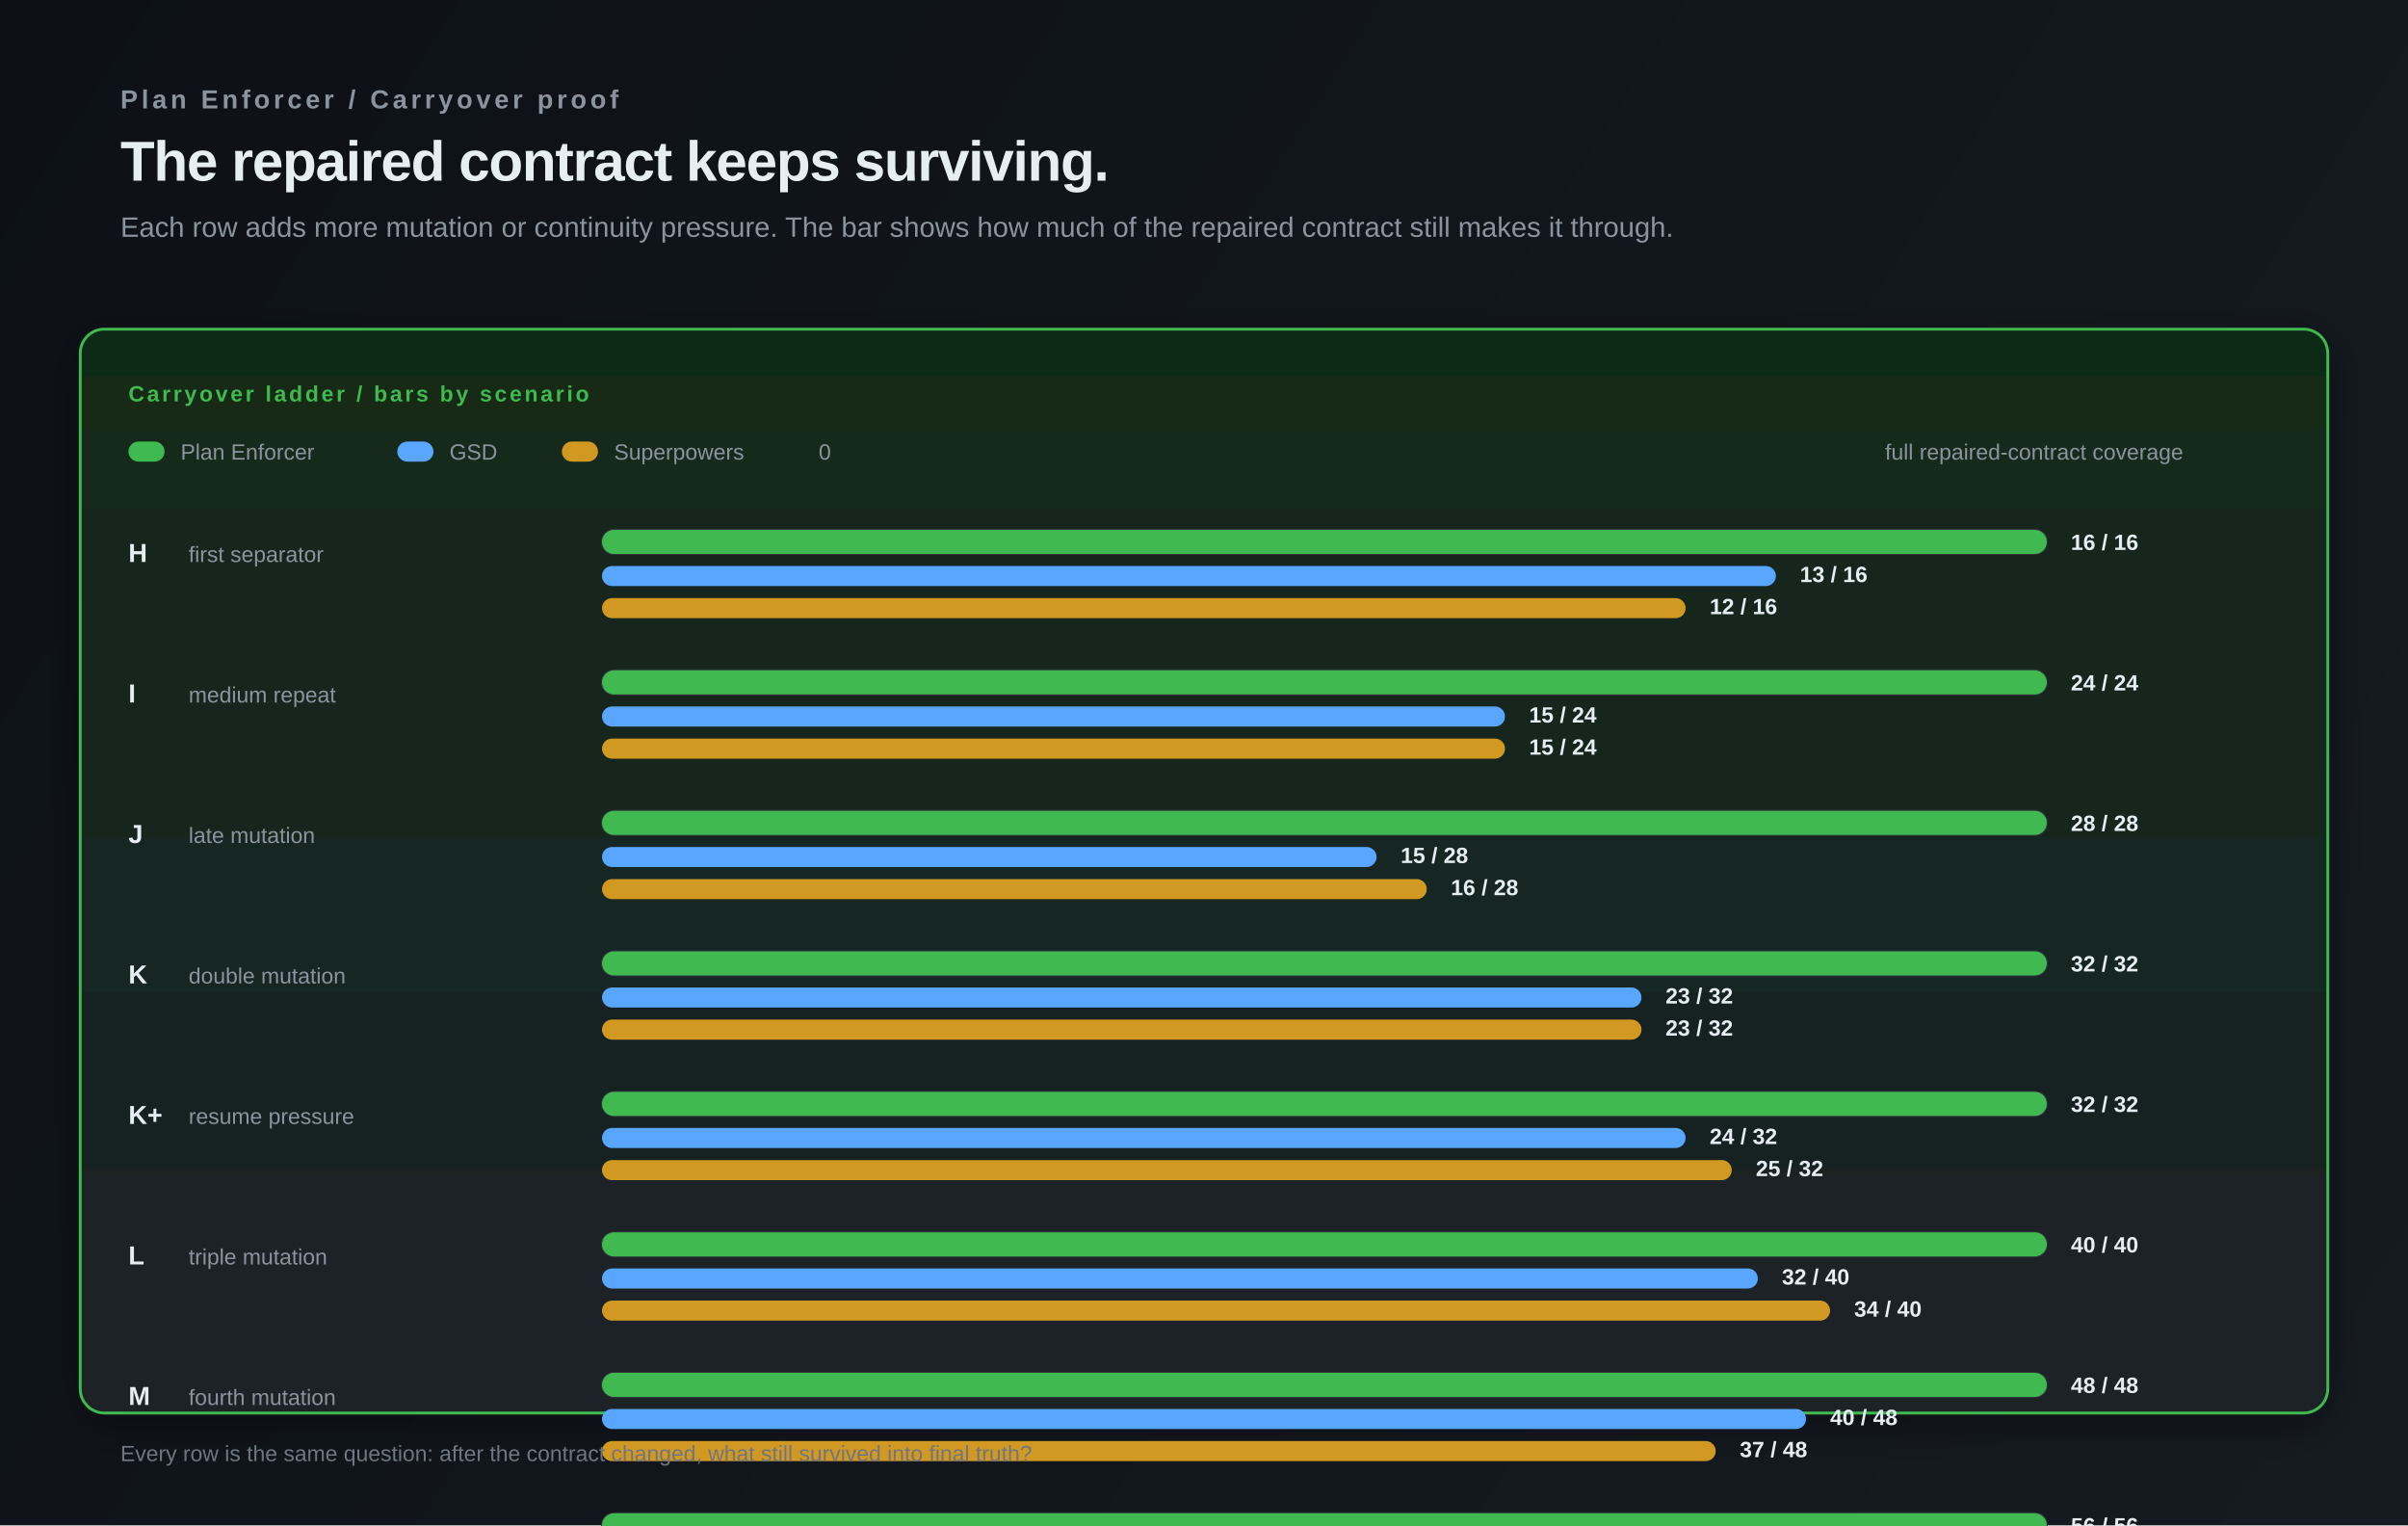
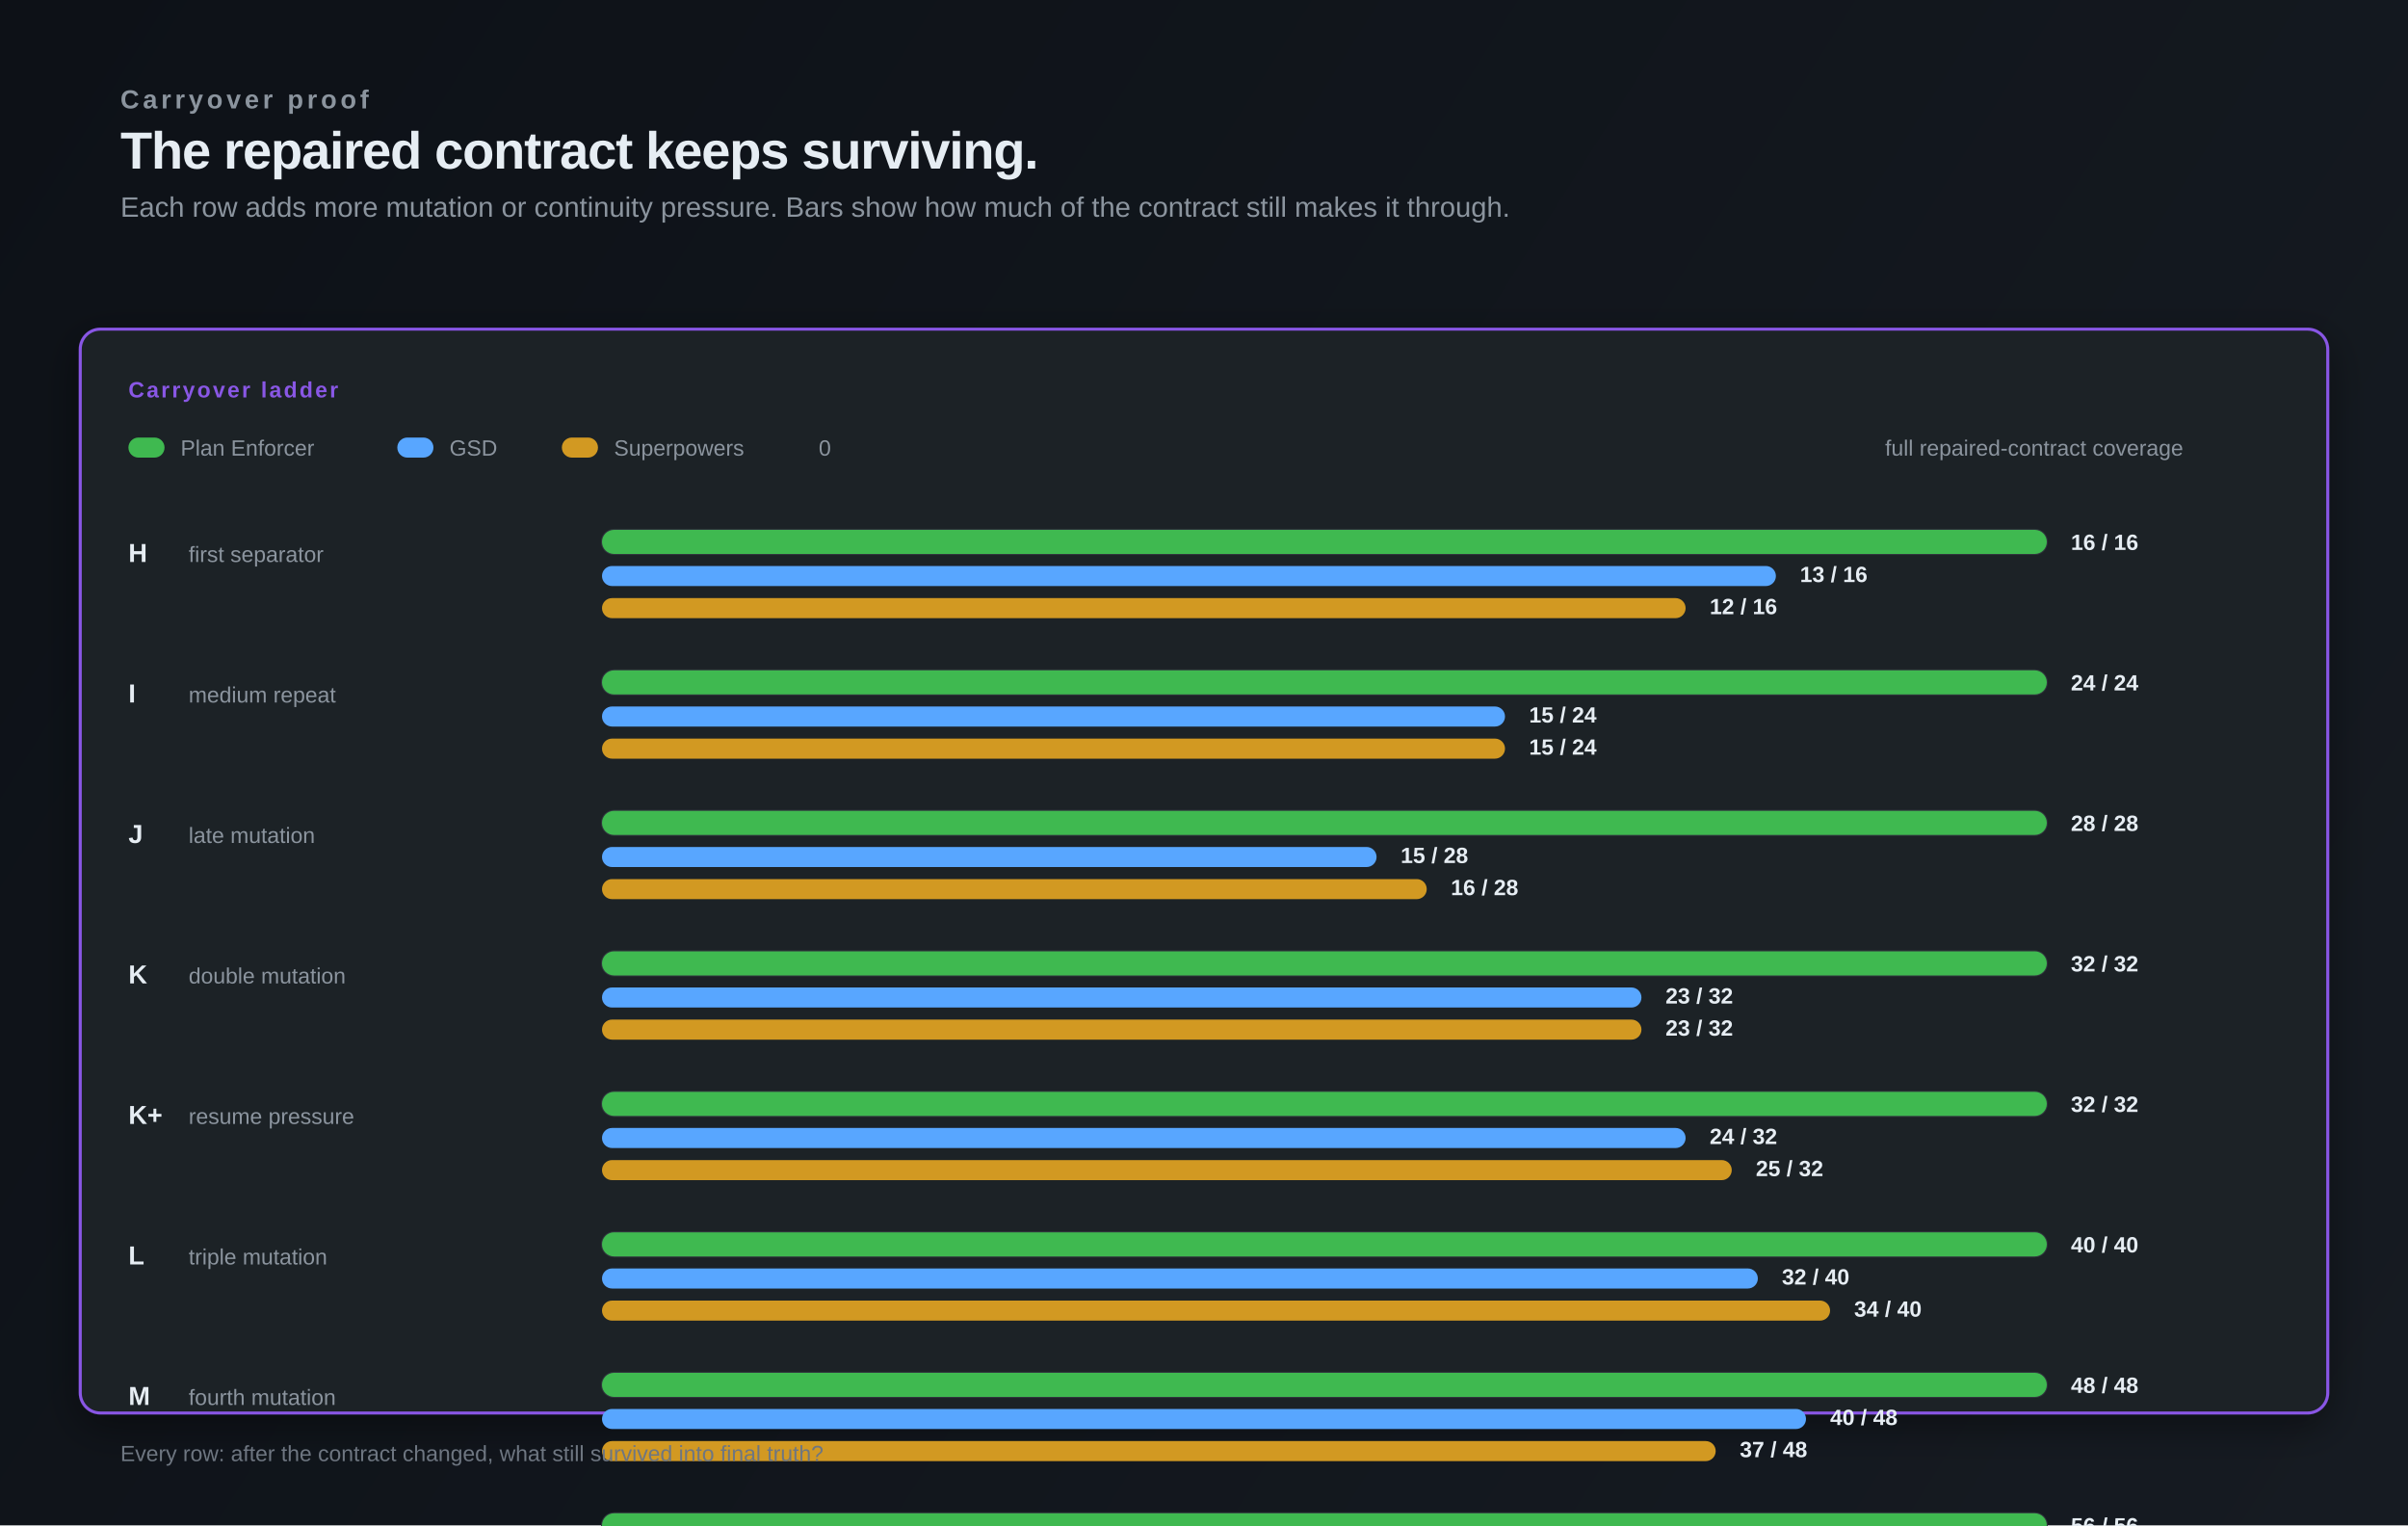
<svg xmlns="http://www.w3.org/2000/svg" width="1200" height="760" viewBox="0 0 1200 760" role="img" aria-labelledby="title desc">
  <defs>
    <linearGradient id="bg" x1="0" y1="0" x2="1200" y2="760" gradientUnits="userSpaceOnUse">
      <stop offset="0" stop-color="#0d1117" />
      <stop offset="1" stop-color="#161b22" />
    </linearGradient>
-     <linearGradient id="greenFill" x1="0" y1="0" x2="0" y2="1">
-       <stop offset="0" stop-color="#112a18" />
-       <stop offset="1" stop-color="#1c2128" />
-     </linearGradient>
    <filter id="shadow" x="-20%" y="-20%" width="140%" height="160%">
-       <feDropShadow dx="0" dy="6" stdDeviation="10" flood-color="#000" flood-opacity="0.38" />
+       <feDropShadow dx="0" dy="6" stdDeviation="10" flood-color="#000" flood-opacity="0.4" />
    </filter>
    <style>
      .sans { font-family: "IBM Plex Sans", "Segoe UI", Arial, sans-serif; }
      .mono { font-family: "IBM Plex Mono", "Cascadia Code", Consolas, monospace; }
      .eyebrow { font-size: 13px; font-weight: 700; letter-spacing: 0.14em; text-transform: uppercase; fill: #8b949e; }
-       .title { font-size: 28px; font-weight: 700; letter-spacing: -0.02em; fill: #e6edf3; }
+       .title { font-size: 26px; font-weight: 700; letter-spacing: -0.02em; fill: #e6edf3; }
      .subtitle { font-size: 14px; font-weight: 500; fill: #8b949e; }
-       .kick { font-size: 11px; font-weight: 700; letter-spacing: 0.12em; text-transform: uppercase; fill: #3fb950; }
+       .step-num { font-size: 11px; font-weight: 700; fill: #8957e5; letter-spacing: 0.1em; text-transform: uppercase; }
      .label { font-size: 13px; font-weight: 700; fill: #e6edf3; }
      .small { font-size: 11px; font-weight: 500; fill: #8b949e; }
      .value { font-size: 11px; font-weight: 700; fill: #e6edf3; }
+       .card-active { fill: #1c2128; stroke: #8957e5; stroke-width: 1.5; }
      .footer { font-size: 11px; font-weight: 500; fill: #6e7681; }
    </style>
  </defs>
  <rect width="1200" height="760" fill="url(#bg)" />
-   <text x="60" y="54" class="sans eyebrow">Plan Enforcer / Carryover proof</text>
-   <text x="60" y="90" class="sans title">The repaired contract keeps surviving.</text>
-   <text x="60" y="118" class="sans subtitle">Each row adds more mutation or continuity pressure. The bar shows how much of the repaired contract still makes it through.</text>
+   <text x="60" y="54" class="sans eyebrow">Carryover proof</text>
+   <text x="60" y="84" class="sans title">The repaired contract keeps surviving.</text>
+   <text x="60" y="108" class="sans subtitle">Each row adds more mutation or continuity pressure. Bars show how much of the contract still makes it through.</text>
  <g transform="translate(40, 164)">
-     <rect width="1120" height="540" rx="12" fill="url(#greenFill)" stroke="#3fb950" stroke-width="1.4" filter="url(#shadow)" />
-     <text x="24" y="36" class="sans kick">Carryover ladder / bars by scenario</text>
-     <rect x="24" y="56" width="18" height="10" rx="5" fill="#3fb950" />
-     <text x="50" y="65" class="sans small">Plan Enforcer</text>
-     <rect x="158" y="56" width="18" height="10" rx="5" fill="#58a6ff" />
-     <text x="184" y="65" class="sans small">GSD</text>
-     <rect x="240" y="56" width="18" height="10" rx="5" fill="#d29922" />
-     <text x="266" y="65" class="sans small">Superpowers</text>
-     <text x="368" y="65" class="sans small">0</text>
-     <text x="1048" y="65" class="sans small" text-anchor="end">full repaired-contract coverage</text>
+     <rect width="1120" height="540" rx="10" class="card-active" filter="url(#shadow)" />
+     <text x="24" y="34" class="sans step-num">Carryover ladder</text>
+     <rect x="24" y="54" width="18" height="10" rx="5" fill="#3fb950" />
+     <text x="50" y="63" class="sans small">Plan Enforcer</text>
+     <rect x="158" y="54" width="18" height="10" rx="5" fill="#58a6ff" />
+     <text x="184" y="63" class="sans small">GSD</text>
+     <rect x="240" y="54" width="18" height="10" rx="5" fill="#d29922" />
+     <text x="266" y="63" class="sans small">Superpowers</text>
+     <text x="368" y="63" class="sans small">0</text>
+     <text x="1048" y="63" class="sans small" text-anchor="end">full repaired-contract coverage</text>
    <text x="24" y="116" class="sans label">H</text>
    <text x="54" y="116" class="sans small">first separator</text>
    <rect x="260" y="100" width="720" height="12" rx="6" fill="#11161c" stroke="#30363d" stroke-width="1" />
    <rect x="260" y="100" width="720" height="12" rx="6" fill="#3fb950" />
    <text x="992" y="110" class="sans value">16 / 16</text>
    <rect x="260" y="118" width="585" height="10" rx="5" fill="#58a6ff" />
    <text x="857" y="126" class="sans value">13 / 16</text>
    <rect x="260" y="134" width="540" height="10" rx="5" fill="#d29922" />
    <text x="812" y="142" class="sans value">12 / 16</text>
    <text x="24" y="186" class="sans label">I</text>
    <text x="54" y="186" class="sans small">medium repeat</text>
    <rect x="260" y="170" width="720" height="12" rx="6" fill="#11161c" stroke="#30363d" stroke-width="1" />
    <rect x="260" y="170" width="720" height="12" rx="6" fill="#3fb950" />
    <text x="992" y="180" class="sans value">24 / 24</text>
    <rect x="260" y="188" width="450" height="10" rx="5" fill="#58a6ff" />
    <text x="722" y="196" class="sans value">15 / 24</text>
    <rect x="260" y="204" width="450" height="10" rx="5" fill="#d29922" />
    <text x="722" y="212" class="sans value">15 / 24</text>
    <text x="24" y="256" class="sans label">J</text>
    <text x="54" y="256" class="sans small">late mutation</text>
    <rect x="260" y="240" width="720" height="12" rx="6" fill="#11161c" stroke="#30363d" stroke-width="1" />
    <rect x="260" y="240" width="720" height="12" rx="6" fill="#3fb950" />
    <text x="992" y="250" class="sans value">28 / 28</text>
    <rect x="260" y="258" width="386" height="10" rx="5" fill="#58a6ff" />
    <text x="658" y="266" class="sans value">15 / 28</text>
    <rect x="260" y="274" width="411" height="10" rx="5" fill="#d29922" />
    <text x="683" y="282" class="sans value">16 / 28</text>
    <text x="24" y="326" class="sans label">K</text>
    <text x="54" y="326" class="sans small">double mutation</text>
    <rect x="260" y="310" width="720" height="12" rx="6" fill="#11161c" stroke="#30363d" stroke-width="1" />
    <rect x="260" y="310" width="720" height="12" rx="6" fill="#3fb950" />
    <text x="992" y="320" class="sans value">32 / 32</text>
    <rect x="260" y="328" width="518" height="10" rx="5" fill="#58a6ff" />
    <text x="790" y="336" class="sans value">23 / 32</text>
    <rect x="260" y="344" width="518" height="10" rx="5" fill="#d29922" />
    <text x="790" y="352" class="sans value">23 / 32</text>
    <text x="24" y="396" class="sans label">K+</text>
    <text x="54" y="396" class="sans small">resume pressure</text>
    <rect x="260" y="380" width="720" height="12" rx="6" fill="#11161c" stroke="#30363d" stroke-width="1" />
    <rect x="260" y="380" width="720" height="12" rx="6" fill="#3fb950" />
    <text x="992" y="390" class="sans value">32 / 32</text>
    <rect x="260" y="398" width="540" height="10" rx="5" fill="#58a6ff" />
    <text x="812" y="406" class="sans value">24 / 32</text>
    <rect x="260" y="414" width="563" height="10" rx="5" fill="#d29922" />
    <text x="835" y="422" class="sans value">25 / 32</text>
    <text x="24" y="466" class="sans label">L</text>
    <text x="54" y="466" class="sans small">triple mutation</text>
    <rect x="260" y="450" width="720" height="12" rx="6" fill="#11161c" stroke="#30363d" stroke-width="1" />
    <rect x="260" y="450" width="720" height="12" rx="6" fill="#3fb950" />
    <text x="992" y="460" class="sans value">40 / 40</text>
    <rect x="260" y="468" width="576" height="10" rx="5" fill="#58a6ff" />
    <text x="848" y="476" class="sans value">32 / 40</text>
    <rect x="260" y="484" width="612" height="10" rx="5" fill="#d29922" />
    <text x="884" y="492" class="sans value">34 / 40</text>
    <text x="24" y="536" class="sans label">M</text>
    <text x="54" y="536" class="sans small">fourth mutation</text>
    <rect x="260" y="520" width="720" height="12" rx="6" fill="#11161c" stroke="#30363d" stroke-width="1" />
    <rect x="260" y="520" width="720" height="12" rx="6" fill="#3fb950" />
    <text x="992" y="530" class="sans value">48 / 48</text>
    <rect x="260" y="538" width="600" height="10" rx="5" fill="#58a6ff" />
    <text x="872" y="546" class="sans value">40 / 48</text>
    <rect x="260" y="554" width="555" height="10" rx="5" fill="#d29922" />
    <text x="827" y="562" class="sans value">37 / 48</text>
    <text x="24" y="606" class="sans label">N</text>
    <text x="54" y="606" class="sans small">fifth mutation</text>
    <rect x="260" y="590" width="720" height="12" rx="6" fill="#11161c" stroke="#30363d" stroke-width="1" />
    <rect x="260" y="590" width="720" height="12" rx="6" fill="#3fb950" />
    <text x="992" y="600" class="sans value">56 / 56</text>
    <rect x="260" y="608" width="553" height="10" rx="5" fill="#58a6ff" />
    <text x="825" y="616" class="sans value">43 / 56</text>
    <rect x="260" y="624" width="604" height="10" rx="5" fill="#d29922" />
    <text x="876" y="632" class="sans value">47 / 56</text>
  </g>
-   <text x="60" y="728" class="sans footer">Every row is the same question: after the contract changed, what still survived into final truth?</text>
+   <text x="60" y="728" class="sans footer">Every row: after the contract changed, what still survived into final truth?</text>
</svg>
